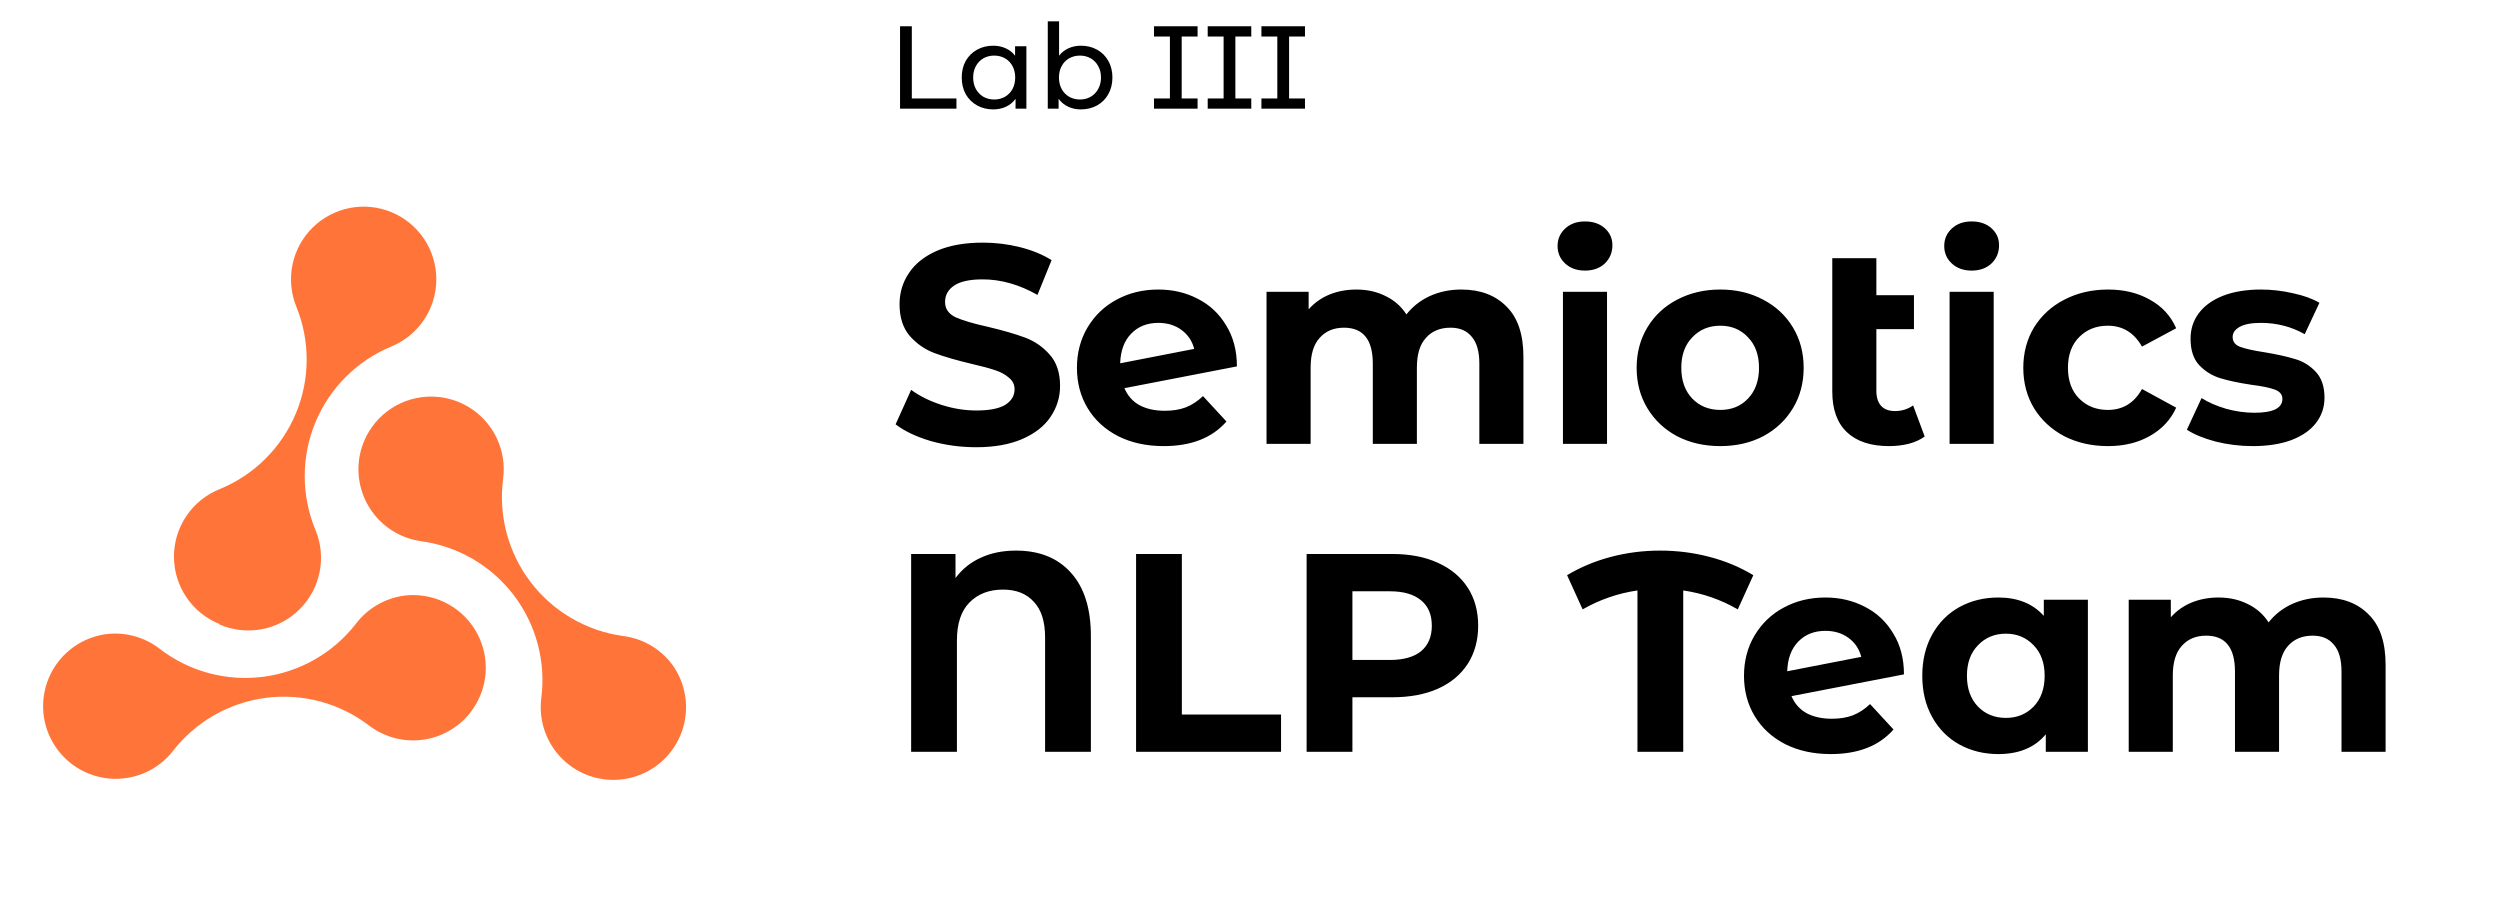
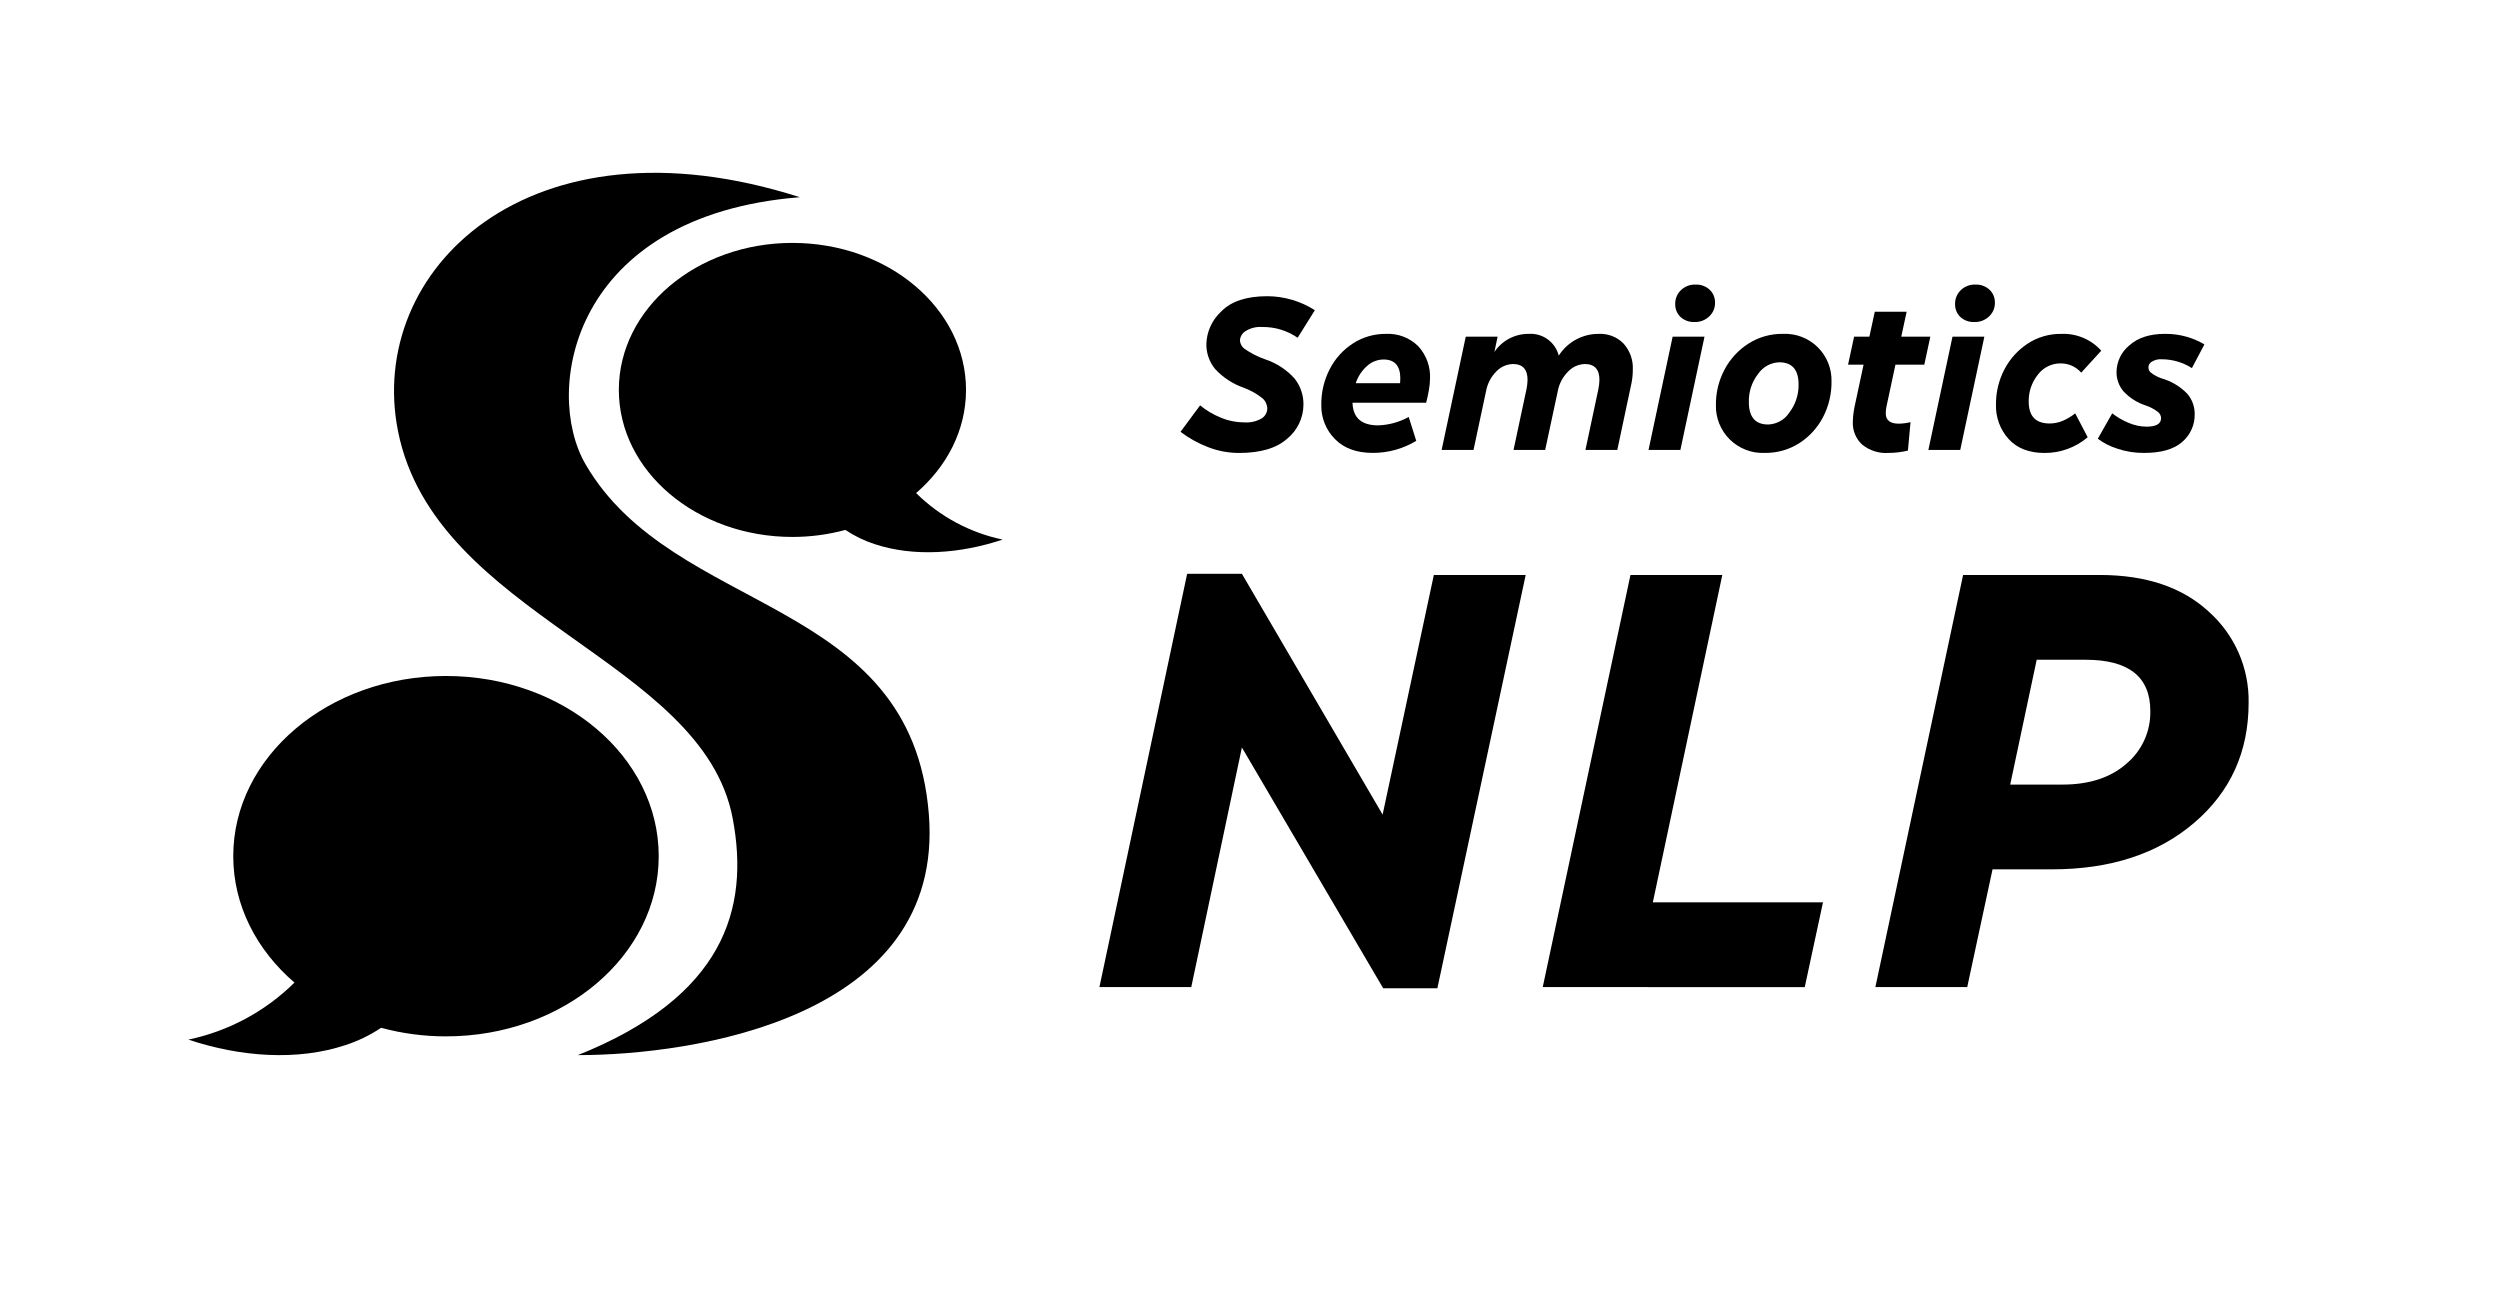
- <svg xmlns="http://www.w3.org/2000/svg" width="276" height="99" viewBox="0 0 276 99" fill="none">
-   <path d="M107.766 49.374C106.039 49.374 104.365 49.146 102.742 48.688C101.141 48.21 99.851 47.596 98.874 46.847L100.59 43.041C101.526 43.727 102.638 44.278 103.928 44.694C105.218 45.11 106.507 45.318 107.797 45.318C109.232 45.318 110.293 45.11 110.979 44.694C111.666 44.258 112.009 43.686 112.009 42.978C112.009 42.458 111.801 42.032 111.385 41.699C110.99 41.346 110.47 41.065 109.825 40.857C109.201 40.649 108.348 40.42 107.266 40.17C105.602 39.775 104.24 39.38 103.179 38.985C102.118 38.59 101.203 37.955 100.434 37.082C99.685 36.208 99.31 35.043 99.31 33.587C99.31 32.318 99.654 31.174 100.34 30.155C101.026 29.115 102.056 28.294 103.429 27.69C104.822 27.087 106.518 26.786 108.514 26.786C109.908 26.786 111.27 26.952 112.602 27.285C113.933 27.618 115.098 28.096 116.096 28.72L114.536 32.558C112.518 31.414 110.501 30.842 108.483 30.842C107.069 30.842 106.018 31.07 105.332 31.528C104.666 31.986 104.334 32.589 104.334 33.338C104.334 34.086 104.718 34.648 105.488 35.022C106.278 35.376 107.474 35.73 109.076 36.083C110.74 36.478 112.102 36.874 113.163 37.269C114.224 37.664 115.129 38.288 115.878 39.141C116.647 39.994 117.032 41.148 117.032 42.604C117.032 43.852 116.678 44.996 115.971 46.036C115.285 47.055 114.245 47.866 112.851 48.47C111.458 49.073 109.762 49.374 107.766 49.374ZM128.598 45.35C129.471 45.35 130.241 45.225 130.906 44.975C131.593 44.705 132.227 44.289 132.81 43.727L135.399 46.535C133.818 48.345 131.51 49.25 128.473 49.25C126.58 49.25 124.906 48.886 123.45 48.158C121.994 47.409 120.87 46.379 120.08 45.069C119.29 43.758 118.894 42.271 118.894 40.607C118.894 38.964 119.279 37.487 120.049 36.177C120.839 34.846 121.91 33.816 123.262 33.088C124.635 32.339 126.174 31.965 127.88 31.965C129.482 31.965 130.938 32.308 132.248 32.994C133.558 33.66 134.598 34.638 135.368 35.927C136.158 37.196 136.554 38.704 136.554 40.451L124.136 42.854C124.49 43.686 125.041 44.31 125.79 44.726C126.559 45.142 127.495 45.35 128.598 45.35ZM127.88 35.646C126.653 35.646 125.654 36.042 124.885 36.832C124.115 37.622 123.71 38.714 123.668 40.108L131.842 38.517C131.614 37.643 131.146 36.946 130.438 36.426C129.731 35.906 128.878 35.646 127.88 35.646ZM161.322 31.965C163.423 31.965 165.087 32.589 166.314 33.837C167.562 35.064 168.186 36.915 168.186 39.39V49H163.319V40.139C163.319 38.808 163.038 37.82 162.477 37.175C161.936 36.51 161.156 36.177 160.137 36.177C158.993 36.177 158.088 36.551 157.422 37.3C156.757 38.028 156.424 39.12 156.424 40.576V49H151.557V40.139C151.557 37.498 150.496 36.177 148.374 36.177C147.251 36.177 146.357 36.551 145.691 37.3C145.025 38.028 144.693 39.12 144.693 40.576V49H139.825V32.214H144.474V34.149C145.098 33.442 145.857 32.901 146.752 32.526C147.667 32.152 148.665 31.965 149.747 31.965C150.933 31.965 152.004 32.204 152.961 32.682C153.917 33.14 154.687 33.816 155.269 34.71C155.956 33.837 156.819 33.161 157.859 32.682C158.92 32.204 160.074 31.965 161.322 31.965ZM172.549 32.214H177.416V49H172.549V32.214ZM174.982 29.874C174.088 29.874 173.36 29.614 172.798 29.094C172.237 28.574 171.956 27.93 171.956 27.16C171.956 26.39 172.237 25.746 172.798 25.226C173.36 24.706 174.088 24.446 174.982 24.446C175.877 24.446 176.605 24.695 177.166 25.194C177.728 25.694 178.009 26.318 178.009 27.066C178.009 27.878 177.728 28.554 177.166 29.094C176.605 29.614 175.877 29.874 174.982 29.874ZM189.92 49.25C188.152 49.25 186.561 48.886 185.147 48.158C183.753 47.409 182.661 46.379 181.871 45.069C181.08 43.758 180.685 42.271 180.685 40.607C180.685 38.943 181.08 37.456 181.871 36.146C182.661 34.835 183.753 33.816 185.147 33.088C186.561 32.339 188.152 31.965 189.92 31.965C191.688 31.965 193.269 32.339 194.663 33.088C196.056 33.816 197.148 34.835 197.939 36.146C198.729 37.456 199.124 38.943 199.124 40.607C199.124 42.271 198.729 43.758 197.939 45.069C197.148 46.379 196.056 47.409 194.663 48.158C193.269 48.886 191.688 49.25 189.92 49.25ZM189.92 45.256C191.168 45.256 192.188 44.84 192.978 44.008C193.789 43.155 194.195 42.022 194.195 40.607C194.195 39.193 193.789 38.07 192.978 37.238C192.188 36.385 191.168 35.958 189.92 35.958C188.672 35.958 187.643 36.385 186.832 37.238C186.02 38.07 185.615 39.193 185.615 40.607C185.615 42.022 186.02 43.155 186.832 44.008C187.643 44.84 188.672 45.256 189.92 45.256ZM212.486 48.189C212.008 48.542 211.415 48.813 210.708 49C210.022 49.166 209.304 49.25 208.555 49.25C206.538 49.25 204.988 48.74 203.906 47.721C202.825 46.702 202.284 45.204 202.284 43.228V28.502H207.151V32.589H211.301V36.333H207.151V43.166C207.151 43.873 207.328 44.424 207.682 44.819C208.035 45.194 208.545 45.381 209.21 45.381C209.959 45.381 210.625 45.173 211.207 44.757L212.486 48.189ZM215.235 32.214H220.103V49H215.235V32.214ZM217.669 29.874C216.775 29.874 216.047 29.614 215.485 29.094C214.923 28.574 214.643 27.93 214.643 27.16C214.643 26.39 214.923 25.746 215.485 25.226C216.047 24.706 216.775 24.446 217.669 24.446C218.563 24.446 219.291 24.695 219.853 25.194C220.415 25.694 220.695 26.318 220.695 27.066C220.695 27.878 220.415 28.554 219.853 29.094C219.291 29.614 218.563 29.874 217.669 29.874ZM232.732 49.25C230.943 49.25 229.331 48.886 227.896 48.158C226.481 47.409 225.369 46.379 224.557 45.069C223.767 43.758 223.372 42.271 223.372 40.607C223.372 38.943 223.767 37.456 224.557 36.146C225.369 34.835 226.481 33.816 227.896 33.088C229.331 32.339 230.943 31.965 232.732 31.965C234.5 31.965 236.039 32.339 237.349 33.088C238.681 33.816 239.648 34.866 240.251 36.239L236.476 38.267C235.602 36.728 234.344 35.958 232.701 35.958C231.432 35.958 230.381 36.374 229.549 37.206C228.717 38.038 228.301 39.172 228.301 40.607C228.301 42.042 228.717 43.176 229.549 44.008C230.381 44.84 231.432 45.256 232.701 45.256C234.365 45.256 235.623 44.486 236.476 42.947L240.251 45.006C239.648 46.338 238.681 47.378 237.349 48.126C236.039 48.875 234.5 49.25 232.732 49.25ZM248.701 49.25C247.307 49.25 245.945 49.083 244.613 48.75C243.282 48.397 242.221 47.96 241.431 47.44L243.053 43.946C243.802 44.424 244.707 44.819 245.768 45.131C246.829 45.422 247.869 45.568 248.888 45.568C250.947 45.568 251.977 45.058 251.977 44.039C251.977 43.561 251.696 43.218 251.134 43.01C250.573 42.802 249.709 42.625 248.545 42.479C247.172 42.271 246.038 42.032 245.144 41.762C244.249 41.491 243.469 41.013 242.804 40.326C242.159 39.64 241.837 38.662 241.837 37.394C241.837 36.333 242.138 35.397 242.741 34.586C243.365 33.754 244.26 33.109 245.425 32.651C246.61 32.194 248.004 31.965 249.605 31.965C250.791 31.965 251.966 32.1 253.131 32.37C254.317 32.62 255.294 32.974 256.064 33.431L254.441 36.894C252.965 36.062 251.353 35.646 249.605 35.646C248.565 35.646 247.785 35.792 247.265 36.083C246.745 36.374 246.485 36.749 246.485 37.206C246.485 37.726 246.766 38.09 247.328 38.298C247.889 38.506 248.784 38.704 250.011 38.891C251.384 39.12 252.507 39.37 253.381 39.64C254.254 39.89 255.013 40.358 255.658 41.044C256.303 41.73 256.625 42.687 256.625 43.914C256.625 44.954 256.313 45.88 255.689 46.691C255.065 47.502 254.15 48.137 252.944 48.594C251.758 49.031 250.344 49.25 248.701 49.25ZM112.165 60.786C114.765 60.786 116.793 61.607 118.249 63.25C119.705 64.873 120.433 67.192 120.433 70.208V83H115.378V70.364C115.378 68.617 114.962 67.306 114.13 66.433C113.319 65.538 112.186 65.091 110.73 65.091C109.19 65.091 107.953 65.57 107.017 66.526C106.102 67.462 105.644 68.856 105.644 70.707V83H100.59V61.16H105.488V63.812C106.237 62.814 107.173 62.065 108.296 61.566C109.419 61.046 110.709 60.786 112.165 60.786ZM125.422 61.16H130.476V78.882H141.427V83H125.422V61.16ZM153.705 61.16C155.639 61.16 157.314 61.482 158.728 62.127C160.163 62.772 161.266 63.687 162.035 64.873C162.805 66.058 163.19 67.462 163.19 69.085C163.19 70.686 162.805 72.09 162.035 73.297C161.266 74.482 160.163 75.398 158.728 76.042C157.314 76.666 155.639 76.978 153.705 76.978H149.306V83H144.251V61.16H153.705ZM153.424 72.86C154.943 72.86 156.097 72.538 156.887 71.893C157.678 71.227 158.073 70.291 158.073 69.085C158.073 67.858 157.678 66.922 156.887 66.277C156.097 65.611 154.943 65.278 153.424 65.278H149.306V72.86H153.424ZM191.851 67.275C189.979 66.194 187.972 65.497 185.829 65.185V83H180.775V65.185C178.632 65.497 176.615 66.194 174.722 67.275L173.006 63.5C174.504 62.606 176.126 61.93 177.873 61.472C179.62 61.014 181.42 60.786 183.271 60.786C185.143 60.786 186.952 61.014 188.7 61.472C190.468 61.93 192.09 62.606 193.567 63.5L191.851 67.275ZM202.241 79.35C203.114 79.35 203.884 79.225 204.549 78.975C205.236 78.705 205.87 78.289 206.453 77.727L209.042 80.535C207.461 82.345 205.153 83.25 202.116 83.25C200.223 83.25 198.549 82.886 197.093 82.158C195.637 81.409 194.513 80.379 193.723 79.069C192.933 77.758 192.537 76.271 192.537 74.607C192.537 72.964 192.922 71.487 193.692 70.177C194.482 68.846 195.553 67.816 196.905 67.088C198.278 66.339 199.817 65.965 201.523 65.965C203.125 65.965 204.581 66.308 205.891 66.994C207.201 67.66 208.241 68.638 209.011 69.927C209.801 71.196 210.197 72.704 210.197 74.451L197.779 76.854C198.133 77.686 198.684 78.31 199.433 78.726C200.202 79.142 201.138 79.35 202.241 79.35ZM201.523 69.646C200.296 69.646 199.297 70.042 198.528 70.832C197.758 71.622 197.353 72.714 197.311 74.108L205.485 72.517C205.257 71.643 204.789 70.946 204.081 70.426C203.374 69.906 202.521 69.646 201.523 69.646ZM230.503 66.214V83H225.855V81.066C224.648 82.522 222.901 83.25 220.613 83.25C219.032 83.25 217.597 82.896 216.307 82.189C215.039 81.482 214.04 80.473 213.312 79.162C212.584 77.852 212.22 76.334 212.22 74.607C212.22 72.881 212.584 71.362 213.312 70.052C214.04 68.742 215.039 67.733 216.307 67.026C217.597 66.318 219.032 65.965 220.613 65.965C222.755 65.965 224.43 66.641 225.636 67.993V66.214H230.503ZM221.455 79.256C222.683 79.256 223.702 78.84 224.513 78.008C225.324 77.155 225.73 76.022 225.73 74.607C225.73 73.193 225.324 72.07 224.513 71.238C223.702 70.385 222.683 69.958 221.455 69.958C220.207 69.958 219.178 70.385 218.367 71.238C217.555 72.07 217.15 73.193 217.15 74.607C217.15 76.022 217.555 77.155 218.367 78.008C219.178 78.84 220.207 79.256 221.455 79.256ZM256.506 65.965C258.607 65.965 260.271 66.589 261.498 67.837C262.746 69.064 263.37 70.915 263.37 73.39V83H258.503V74.139C258.503 72.808 258.222 71.82 257.661 71.175C257.12 70.51 256.34 70.177 255.321 70.177C254.177 70.177 253.272 70.551 252.606 71.3C251.941 72.028 251.608 73.12 251.608 74.576V83H246.741V74.139C246.741 71.498 245.68 70.177 243.558 70.177C242.435 70.177 241.541 70.551 240.875 71.3C240.21 72.028 239.877 73.12 239.877 74.576V83H235.01V66.214H239.658V68.149C240.282 67.442 241.042 66.901 241.936 66.526C242.851 66.152 243.85 65.965 244.931 65.965C246.117 65.965 247.188 66.204 248.145 66.682C249.102 67.14 249.871 67.816 250.454 68.71C251.14 67.837 252.003 67.161 253.043 66.682C254.104 66.204 255.258 65.965 256.506 65.965Z" fill="black" />
-   <path d="M99.365 2.9H100.665V10.869H105.592V12H99.365V2.9ZM113.313 5.11V12H112.117V10.908C111.84 11.289 111.489 11.58 111.064 11.779C110.639 11.978 110.171 12.078 109.66 12.078C108.993 12.078 108.395 11.931 107.866 11.636C107.337 11.341 106.921 10.93 106.618 10.401C106.323 9.864 106.176 9.248 106.176 8.555C106.176 7.862 106.323 7.251 106.618 6.722C106.921 6.193 107.337 5.782 107.866 5.487C108.395 5.192 108.993 5.045 109.66 5.045C110.154 5.045 110.609 5.14 111.025 5.331C111.441 5.513 111.788 5.786 112.065 6.15V5.11H113.313ZM109.764 10.986C110.197 10.986 110.592 10.886 110.947 10.687C111.302 10.479 111.58 10.193 111.779 9.829C111.978 9.456 112.078 9.032 112.078 8.555C112.078 8.078 111.978 7.658 111.779 7.294C111.58 6.921 111.302 6.635 110.947 6.436C110.592 6.237 110.197 6.137 109.764 6.137C109.322 6.137 108.923 6.237 108.568 6.436C108.221 6.635 107.944 6.921 107.736 7.294C107.537 7.658 107.437 8.078 107.437 8.555C107.437 9.032 107.537 9.456 107.736 9.829C107.944 10.193 108.221 10.479 108.568 10.687C108.923 10.886 109.322 10.986 109.764 10.986ZM119.327 5.045C119.995 5.045 120.593 5.192 121.121 5.487C121.65 5.782 122.062 6.193 122.356 6.722C122.66 7.251 122.811 7.862 122.811 8.555C122.811 9.248 122.66 9.864 122.356 10.401C122.062 10.93 121.65 11.341 121.121 11.636C120.593 11.931 119.995 12.078 119.327 12.078C118.816 12.078 118.348 11.978 117.923 11.779C117.499 11.58 117.148 11.289 116.87 10.908V12H115.674V2.354H116.922V6.15C117.2 5.786 117.546 5.513 117.962 5.331C118.378 5.14 118.833 5.045 119.327 5.045ZM119.223 10.986C119.665 10.986 120.06 10.886 120.406 10.687C120.762 10.479 121.039 10.193 121.238 9.829C121.446 9.456 121.55 9.032 121.55 8.555C121.55 8.078 121.446 7.658 121.238 7.294C121.039 6.921 120.762 6.635 120.406 6.436C120.06 6.237 119.665 6.137 119.223 6.137C118.79 6.137 118.396 6.237 118.04 6.436C117.685 6.635 117.408 6.921 117.208 7.294C117.009 7.658 116.909 8.078 116.909 8.555C116.909 9.032 117.009 9.456 117.208 9.829C117.408 10.193 117.685 10.479 118.04 10.687C118.396 10.886 118.79 10.986 119.223 10.986ZM130.458 4.031V10.869H132.213V12H127.403V10.869H129.158V4.031H127.403V2.9H132.213V4.031H130.458ZM136.386 4.031V10.869H138.141V12H133.331V10.869H135.086V4.031H133.331V2.9H138.141V4.031H136.386ZM142.315 4.031V10.869H144.07V12H139.26V10.869H141.015V4.031H139.26V2.9H144.07V4.031H142.315Z" fill="black" />
-   <path d="M74.166 73.305C73.518 72.458 72.709 71.748 71.784 71.217C70.859 70.687 69.838 70.346 68.78 70.214C64.727 69.655 61.06 67.515 58.58 64.261C56.1 61.006 55.009 56.903 55.546 52.846C55.751 51.279 55.489 49.685 54.792 48.267C54.095 46.847 52.994 45.666 51.628 44.871C50.262 44.075 48.691 43.701 47.112 43.796C45.534 43.89 44.019 44.449 42.758 45.401C41.496 46.354 40.544 47.658 40.021 49.15C39.498 50.642 39.428 52.256 39.819 53.787C40.21 55.319 41.045 56.702 42.219 57.76C43.392 58.819 44.853 59.508 46.417 59.739C48.437 60.004 50.385 60.665 52.149 61.684C53.913 62.703 55.459 64.061 56.698 65.678C57.936 67.296 58.843 69.142 59.367 71.111C59.891 73.08 60.021 75.133 59.749 77.152C59.599 78.451 59.767 79.768 60.242 80.987C60.716 82.207 61.482 83.291 62.471 84.147C63.461 85.002 64.645 85.603 65.92 85.896C67.195 86.189 68.522 86.166 69.786 85.829C71.05 85.492 72.213 84.85 73.172 83.961C74.131 83.072 74.859 81.961 75.29 80.726C75.722 79.491 75.846 78.169 75.65 76.876C75.453 75.582 74.944 74.356 74.166 73.305Z" fill="#FF7438" />
-   <path d="M24.235 68.944C25.702 69.579 27.326 69.76 28.897 69.465C30.468 69.171 31.916 68.413 33.053 67.29C34.191 66.167 34.968 64.73 35.283 63.162C35.598 61.595 35.438 59.969 34.822 58.494C34.042 56.612 33.64 54.594 33.64 52.557C33.641 50.519 34.043 48.502 34.825 46.62C35.606 44.739 36.752 43.03 38.195 41.592C39.638 40.154 41.351 39.015 43.236 38.24C44.696 37.631 45.944 36.603 46.822 35.287C47.7 33.97 48.169 32.423 48.17 30.841C48.171 29.258 47.704 27.71 46.828 26.393C45.951 25.075 44.704 24.046 43.244 23.435C41.784 22.824 40.176 22.659 38.623 22.96C37.069 23.261 35.639 24.015 34.513 25.126C33.386 26.238 32.614 27.658 32.293 29.208C31.972 30.758 32.116 32.367 32.708 33.835C34.255 37.623 34.239 41.869 32.663 45.645C31.087 49.42 28.079 52.418 24.298 53.981C22.803 54.568 21.518 55.589 20.61 56.914C19.702 58.239 19.212 59.806 19.205 61.413C19.198 63.019 19.673 64.591 20.569 65.924C21.464 67.257 22.74 68.291 24.23 68.891L24.235 68.944Z" fill="#FF7438" />
-   <path d="M44.672 65.753C43.614 65.888 42.593 66.232 41.669 66.767C40.745 67.301 39.937 68.014 39.292 68.865C36.784 72.094 33.099 74.2 29.044 74.72C24.988 75.241 20.891 74.134 17.648 71.643C16.81 70.989 15.85 70.508 14.824 70.229C13.798 69.95 12.726 69.877 11.672 70.016C10.376 70.197 9.143 70.692 8.082 71.459C7.02 72.226 6.163 73.241 5.585 74.416C5.006 75.59 4.723 76.888 4.762 78.197C4.801 79.506 5.159 80.785 5.806 81.924C6.452 83.062 7.368 84.025 8.472 84.728C9.577 85.431 10.836 85.853 12.141 85.958C13.447 86.062 14.758 85.845 15.96 85.327C17.162 84.808 18.218 84.003 19.038 82.981C20.278 81.364 21.826 80.007 23.591 78.988C25.357 77.97 27.306 77.31 29.327 77.046C31.349 76.782 33.402 76.919 35.37 77.45C37.338 77.981 39.182 78.895 40.796 80.139C41.845 80.925 43.071 81.443 44.365 81.646C45.66 81.849 46.985 81.731 48.224 81.304C49.463 80.877 50.579 80.152 51.473 79.194C52.367 78.236 53.013 77.073 53.354 75.807C53.695 74.542 53.721 73.212 53.429 71.934C53.137 70.656 52.537 69.47 51.68 68.478C50.823 67.486 49.737 66.719 48.515 66.243C47.294 65.769 45.974 65.6 44.672 65.753Z" fill="#FF7438" />
+ <svg xmlns="http://www.w3.org/2000/svg" viewBox="0 0 534.727 275.846" fill="#000000">
+   <path d="M252.5,92.364l4.19-5.663A16.643,16.643,0,0,0,261,89.28a12.963,12.963,0,0,0,5.089,1.059,6.433,6.433,0,0,0,3.821-.875,2.554,2.554,0,0,0,1.152-2.072,3.011,3.011,0,0,0-1.013-2.188,14.272,14.272,0,0,0-4.053-2.279,15.085,15.085,0,0,1-6.124-4.029,8.276,8.276,0,0,1-1.842-5.365,9.855,9.855,0,0,1,3.177-6.906q3.177-3.269,9.855-3.269a19.033,19.033,0,0,1,10.175,2.993l-3.683,5.893a13,13,0,0,0-7.6-2.3,5.842,5.842,0,0,0-3.568.9A2.5,2.5,0,0,0,265.21,72.8a2.416,2.416,0,0,0,.989,1.819,18.475,18.475,0,0,0,4.4,2.233,14.717,14.717,0,0,1,6.286,4.1,8.74,8.74,0,0,1,1.91,5.617,9.448,9.448,0,0,1-3.43,7.229q-3.432,3.085-10.338,3.085a18.264,18.264,0,0,1-6.63-1.243A23.916,23.916,0,0,1,252.5,92.364Z" />
+   <path d="M282.615,86.609a16.244,16.244,0,0,1,1.819-7.69,14.3,14.3,0,0,1,4.972-5.479,12.8,12.8,0,0,1,7.069-2.027,9.154,9.154,0,0,1,6.838,2.6,9.585,9.585,0,0,1,2.555,7.022,14.793,14.793,0,0,1-.253,2.464q-.253,1.451-.576,2.648H289.291q.14,4.833,5.481,4.835a14.423,14.423,0,0,0,6.538-1.8l1.611,5.111a17.861,17.861,0,0,1-9.3,2.578q-5.205,0-8.1-2.97A10.044,10.044,0,0,1,282.615,86.609Zm13.307-9.716a5.28,5.28,0,0,0-3.545,1.405,8.375,8.375,0,0,0-2.394,3.66h9.485c0-.184.007-.36.023-.529s.023-.33.023-.483Q299.514,76.893,295.922,76.893Z" />
+   <path d="M308.354,96.233l5.157-24.221h6.815l-.69,3.269a8.732,8.732,0,0,1,7.321-3.868,6.2,6.2,0,0,1,6.446,4.652,10.063,10.063,0,0,1,8.611-4.652,6.928,6.928,0,0,1,5.249,2.073,7.792,7.792,0,0,1,1.98,5.618,14.3,14.3,0,0,1-.276,2.808l-3.039,14.321h-6.815l2.763-12.986a11.517,11.517,0,0,0,.23-1.979q0-3.408-3.131-3.407a5.111,5.111,0,0,0-3.569,1.611,8,8,0,0,0-2.233,4.282L330.5,96.233h-6.769L326.5,83.247a11.537,11.537,0,0,0,.231-1.979q0-3.408-3.131-3.407a5.068,5.068,0,0,0-3.546,1.587,7.95,7.95,0,0,0-2.21,4.26l-2.671,12.525Z" />
+   <path d="M352.605,96.233l5.157-24.221h6.815L359.42,96.233Zm5.71-31.22a3.961,3.961,0,0,1,1.22-2.946,4.253,4.253,0,0,1,3.108-1.2,4.209,4.209,0,0,1,3.039,1.1,3.729,3.729,0,0,1,1.151,2.809,3.877,3.877,0,0,1-1.243,2.9,4.33,4.33,0,0,1-3.131,1.2,4.173,4.173,0,0,1-3.017-1.082A3.69,3.69,0,0,1,358.315,65.013Z" />
+   <path d="M367.017,86.609a15.8,15.8,0,0,1,1.841-7.551,14.755,14.755,0,0,1,5.089-5.549,13.417,13.417,0,0,1,7.437-2.1,9.928,9.928,0,0,1,10.36,10.177,16.08,16.08,0,0,1-1.842,7.69,14.643,14.643,0,0,1-5.065,5.525,13.4,13.4,0,0,1-7.413,2.072,10,10,0,0,1-10.407-10.268Zm7.046-.6q0,4.789,4.143,4.789a5.636,5.636,0,0,0,4.536-2.578,9.631,9.631,0,0,0,1.957-5.986q0-4.743-4.144-4.744a5.711,5.711,0,0,0-4.513,2.488A9.378,9.378,0,0,0,374.063,86.01Z" />
+   <path d="M396.3,90.246a18.36,18.36,0,0,1,.368-3.222L398.6,78h-3.316l1.289-5.986h3.27L401,66.671h6.815l-1.152,5.341h6.217L411.589,78h-6.171l-1.934,9.026a7.605,7.605,0,0,0-.138,1.381q0,2.209,2.762,2.21a11.165,11.165,0,0,0,2.534-.323l-.553,6.078a17.772,17.772,0,0,1-4.145.507,8.063,8.063,0,0,1-5.686-1.818A6.259,6.259,0,0,1,396.3,90.246Z" />
+   <path d="M412.463,96.233l5.157-24.221h6.816l-5.158,24.221Zm5.71-31.22a3.959,3.959,0,0,1,1.221-2.946,4.249,4.249,0,0,1,3.107-1.2,4.206,4.206,0,0,1,3.039,1.1,3.726,3.726,0,0,1,1.151,2.809,3.877,3.877,0,0,1-1.243,2.9,4.33,4.33,0,0,1-3.131,1.2A4.173,4.173,0,0,1,419.3,67.8,3.688,3.688,0,0,1,418.173,65.013Z" />
+   <path d="M426.922,86.517a15.813,15.813,0,0,1,1.818-7.528,14.686,14.686,0,0,1,4.973-5.5,12.754,12.754,0,0,1,7.16-2.073,10.864,10.864,0,0,1,8.566,3.592l-4.284,4.7a5.775,5.775,0,0,0-4.374-1.98,6.017,6.017,0,0,0-4.926,2.44,8.929,8.929,0,0,0-1.934,5.71q0,4.7,4.466,4.7a7.186,7.186,0,0,0,2.832-.576,11.632,11.632,0,0,0,2.647-1.588l2.671,5.111a14.146,14.146,0,0,1-9.209,3.361q-4.972,0-7.69-2.97A10.532,10.532,0,0,1,426.922,86.517Z" />
+   <path d="M448.7,93.838l3.085-5.433a14.527,14.527,0,0,0,3.407,2,9.933,9.933,0,0,0,3.96.853q3.086,0,3.085-1.842a1.765,1.765,0,0,0-.6-1.243,8.921,8.921,0,0,0-2.625-1.428,11.228,11.228,0,0,1-4.858-3.085,6.341,6.341,0,0,1-1.45-4.1,7.462,7.462,0,0,1,2.739-5.687q2.74-2.461,7.621-2.464a16.486,16.486,0,0,1,4.651.622A15.664,15.664,0,0,1,471.5,73.67l-2.671,5.065a11.947,11.947,0,0,0-6.4-1.888,3.519,3.519,0,0,0-2.233.553,1.417,1.417,0,0,0-.116,2.325,7.8,7.8,0,0,0,2.3,1.221,12.323,12.323,0,0,1,5.433,3.246,6.564,6.564,0,0,1,1.612,4.351,7.62,7.62,0,0,1-2.671,5.986q-2.671,2.349-8.15,2.348a17.511,17.511,0,0,1-5.756-.921A13.615,13.615,0,0,1,448.7,93.838Z" />
+   <path d="M123.6,225.68c31.1-12.458,36.812-31.1,33.114-50.646-6.451-34.08-63.622-43.028-71.578-82.788C78.268,57.915,113.07,23.62,171.075,42.182c-48.784,3.89-55,41.343-45.829,57.131,18.87,32.486,69.69,28,73.427,74.85C202.159,217.876,148.02,225.68,123.6,225.68Z" />
+   <path d="M235.156,211.13l18.763-88.4H265.63l30.1,51.505,10.956-51.253h19.644l-18.888,88.4H295.853l-30.223-51.5L254.8,211.13Z" />
+   <path d="M329.979,211.13l18.762-88.149h19.645L353.526,193H389.92l-3.9,18.134Z" />
+   <path d="M401.126,211.13l18.763-88.149H449.1q14.858,0,23.36,7.87a25.462,25.462,0,0,1,8.5,19.456q0,15.743-11.648,25.689T438.9,185.945H426.186l-5.415,25.185Zm44.956-70.016H435.63l-5.667,26.7h11.208q8.562,0,13.663-4.47a14.349,14.349,0,0,0,5.1-11.27Q459.934,141.114,446.082,141.114Z" />
+   <path d="M195.946,105.46c6.6-5.676,10.677-13.463,10.677-22.059,0-17.367-16.624-31.446-37.129-31.446s-37.13,14.079-37.13,31.446,16.624,31.445,37.13,31.445a43.288,43.288,0,0,0,11.326-1.5,25.225,25.225,0,0,0,6.212,3.021c8.418,2.8,18.332,2.076,27.425-.955A37.161,37.161,0,0,1,195.946,105.46Z" />
+   <path d="M95.391,144.587c-25.131,0-45.5,17.254-45.5,38.537,0,10.538,5,20.084,13.091,27.041a45.569,45.569,0,0,1-22.693,12.2c11.145,3.715,23.3,4.6,33.612,1.171a30.892,30.892,0,0,0,7.612-3.7,53.017,53.017,0,0,0,13.881,1.833c25.131,0,45.5-17.254,45.5-38.538S120.522,144.587,95.391,144.587Z" />
</svg>
